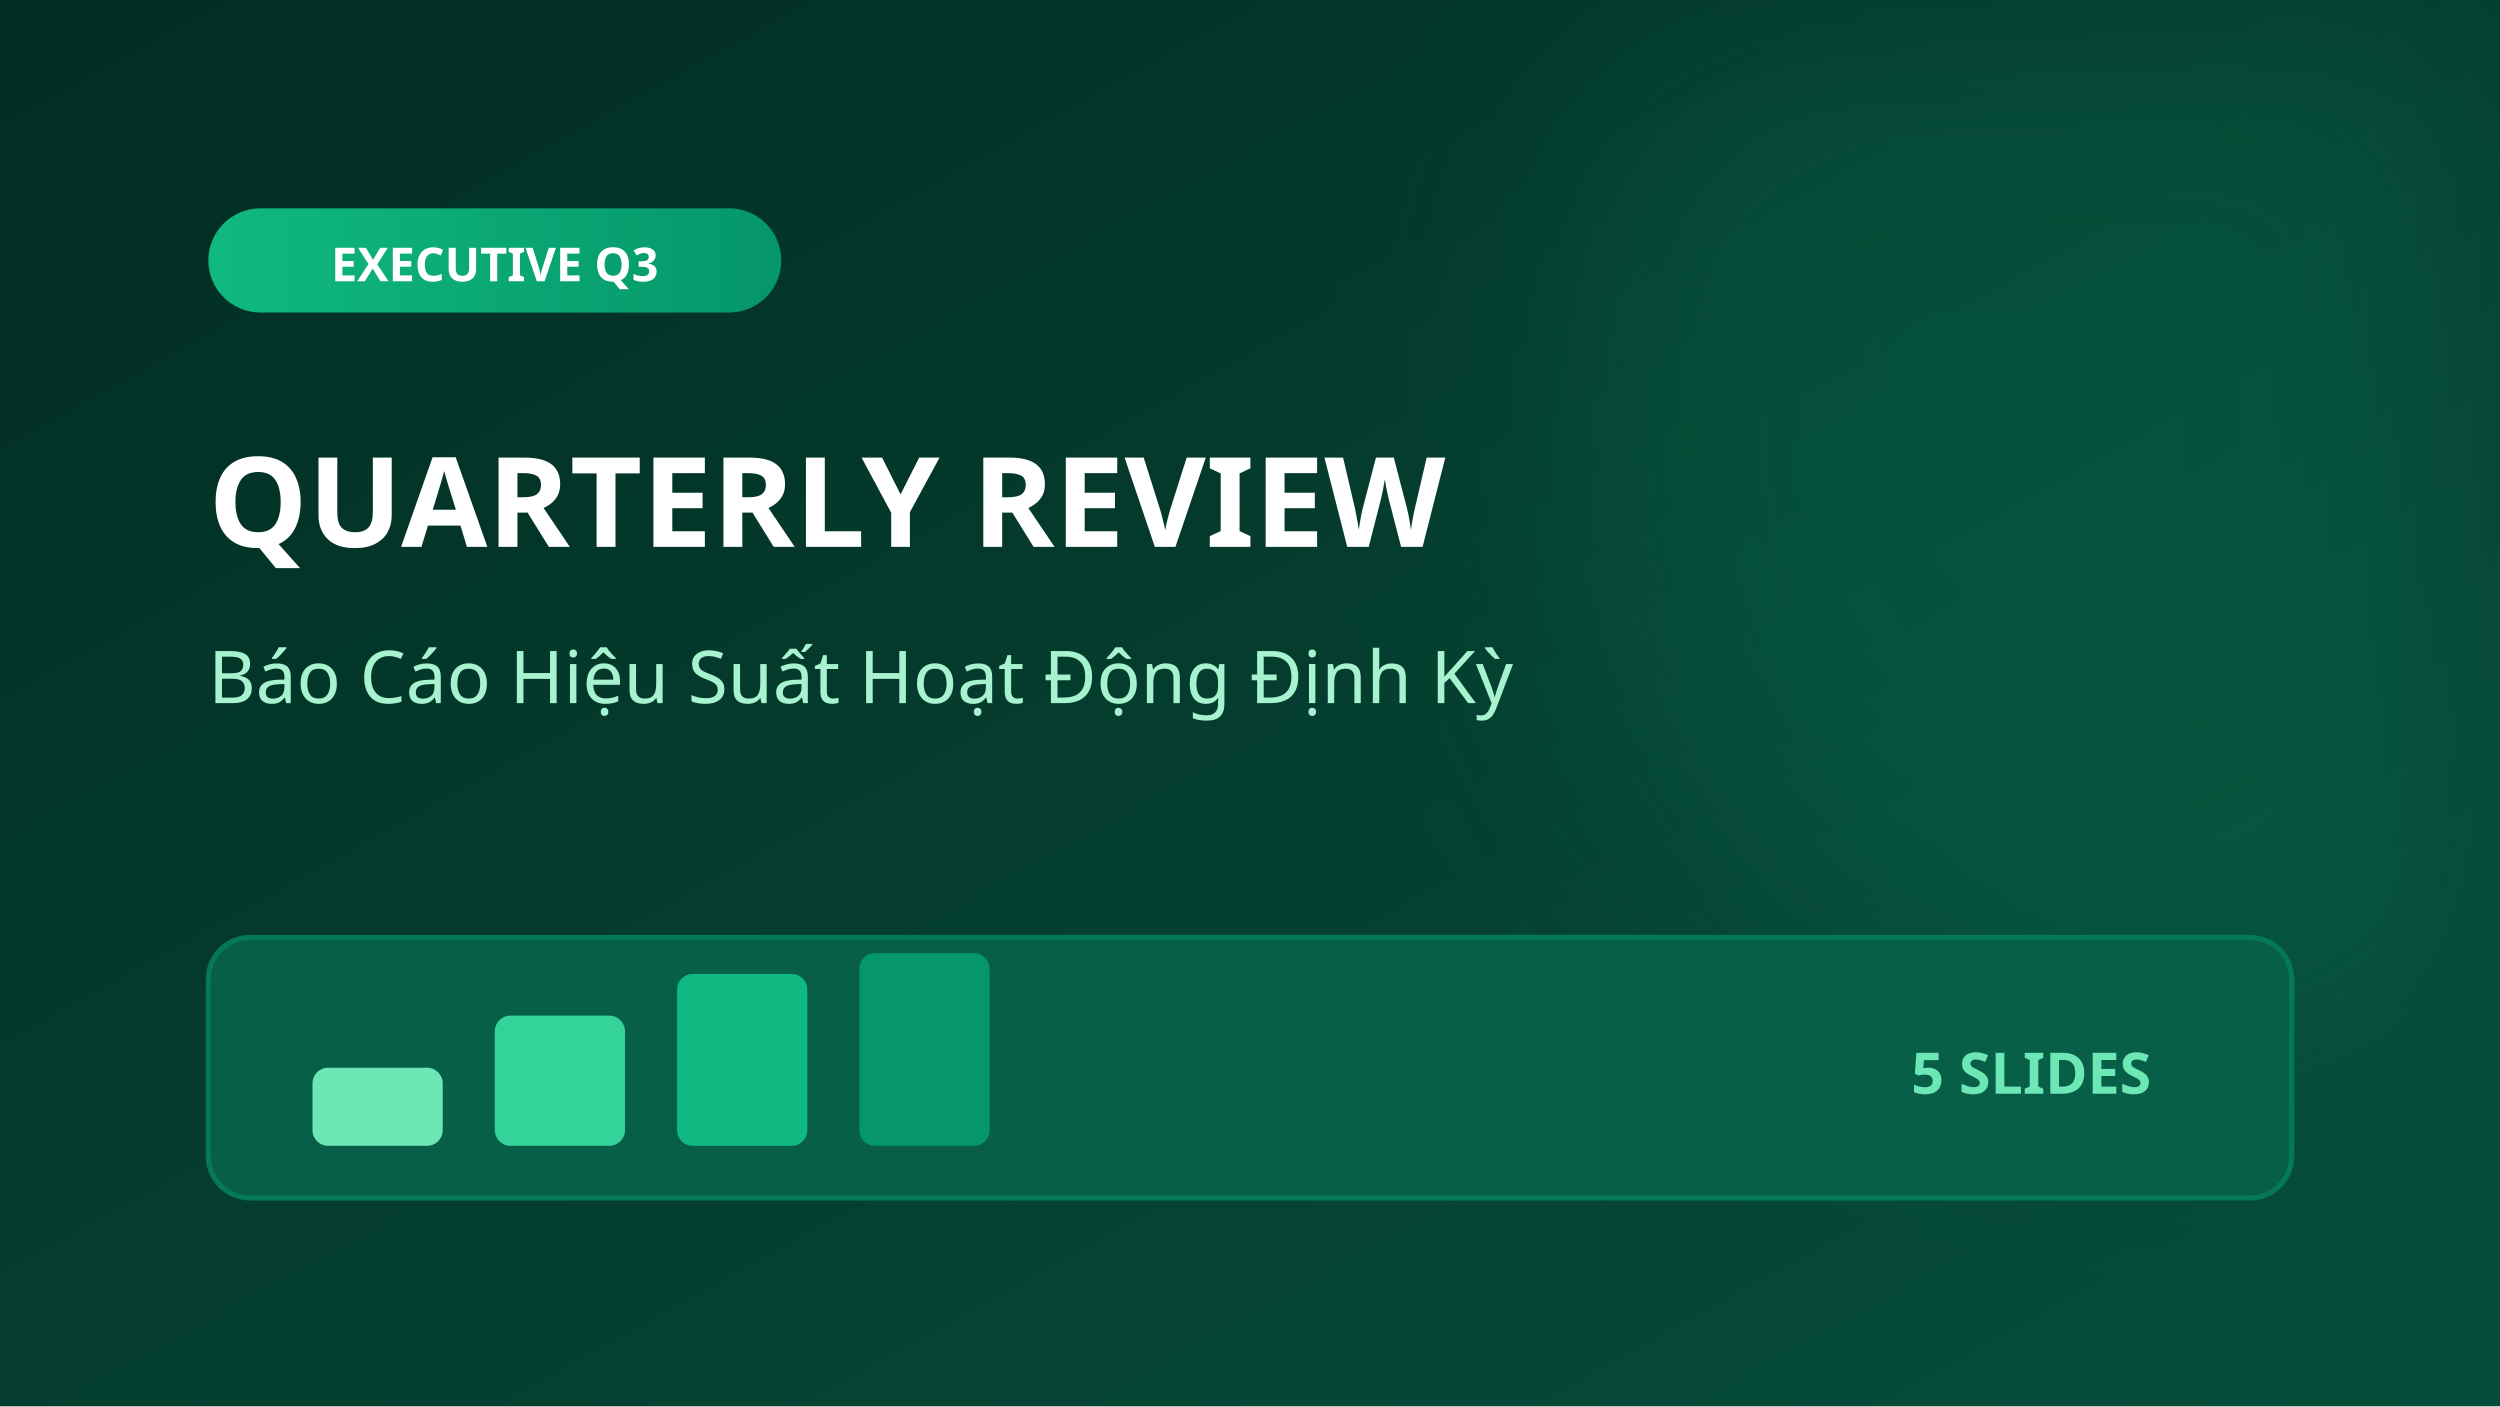
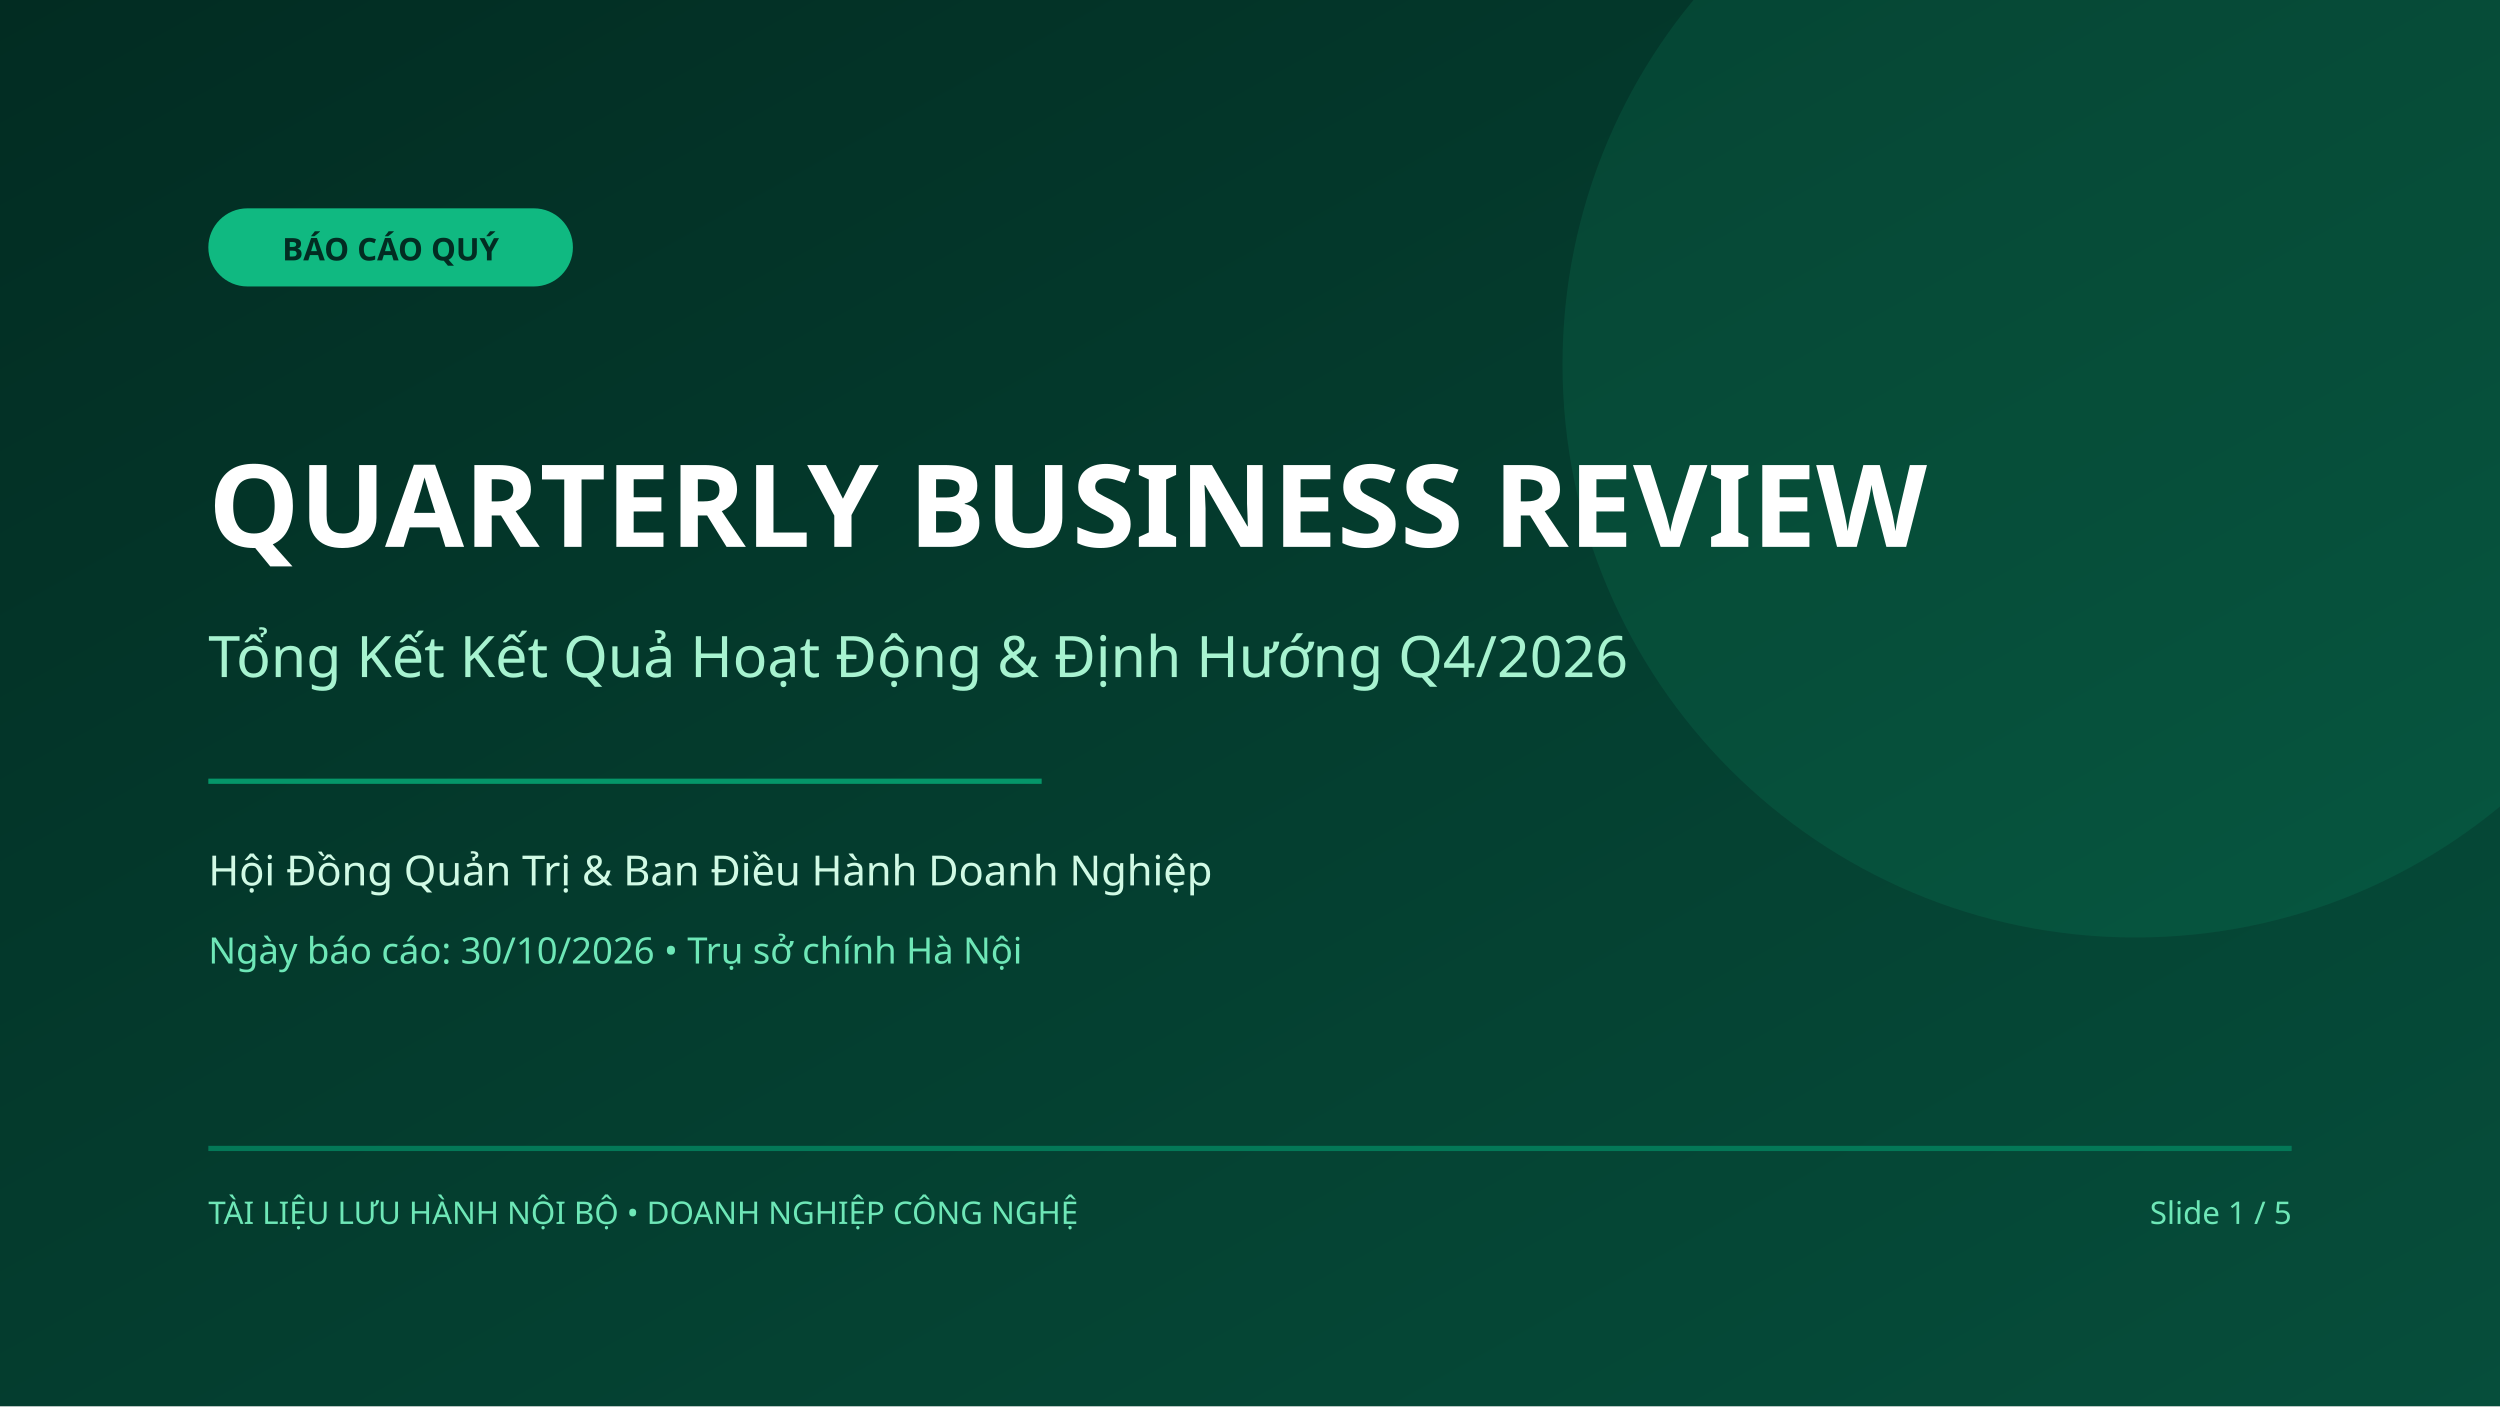
- <svg xmlns="http://www.w3.org/2000/svg" viewBox="0 0 480 270" width="100%" height="100%">
+ <svg xmlns="http://www.w3.org/2000/svg" viewBox="0 0 960 540" width="100%" height="100%">
  <defs>
-     <linearGradient id="bgGrad2" x1="0%" y1="0%" x2="100%" y2="100%">
+     <linearGradient id="qrBg" x1="0%" y1="0%" x2="100%" y2="100%">
      <stop offset="0%" stop-color="#022c22" />
      <stop offset="100%" stop-color="#064e3b" />
    </linearGradient>
-     <linearGradient id="accent2" x1="0%" y1="0%" x2="100%" y2="0%">
-       <stop offset="0%" stop-color="#10b981" />
-       <stop offset="100%" stop-color="#059669" />
-     </linearGradient>
  </defs>
-   <rect width="100%" height="100%" fill="url(#bgGrad2)" />
-   <circle cx="420" cy="80" r="120" fill="#10b981" opacity="0.15" filter="blur(25px)" />
-   <rect x="40" y="40" width="110" height="20" rx="10" fill="url(#accent2)" />
-   <text x="95" y="54" font-size="9" font-family="sans-serif" font-weight="bold" fill="#ffffff" text-anchor="middle">EXECUTIVE Q3</text>
-   <text x="40" y="105" font-size="24" font-family="sans-serif" font-weight="900" fill="#ffffff">QUARTERLY REVIEW</text>
-   <text x="40" y="135" font-size="14" font-family="sans-serif" font-weight="500" fill="#a7f3d0">Báo Cáo Hiệu Suất Hoạt Động Định Kỳ</text>
-   <rect x="40" y="180" width="400" height="50" rx="8" fill="#065f46" stroke="#047857" stroke-width="1" />
-   <rect x="60" y="205" width="25" height="15" rx="3" fill="#6ee7b7" />
-   <rect x="95" y="195" width="25" height="25" rx="3" fill="#34d399" />
-   <rect x="130" y="187" width="25" height="33" rx="3" fill="#10b981" />
-   <rect x="165" y="183" width="25" height="37" rx="3" fill="#059669" />
-   <text x="390" y="210" font-size="11" font-family="sans-serif" font-weight="bold" fill="#6ee7b7" text-anchor="middle">5 SLIDES</text>
+   <rect width="100%" height="100%" fill="url(#qrBg)" />
+   <circle cx="820" cy="140" r="220" fill="#10b981" opacity="0.12" />
+   <rect x="80" y="80" width="140" height="30" rx="15" fill="#10b981" />
+   <text x="150" y="100" font-size="12" font-family="sans-serif" font-weight="bold" fill="#022c22" text-anchor="middle">BÁO CÁO QUÝ</text>
+   <text x="80" y="210" font-size="44" font-family="sans-serif" font-weight="900" fill="#ffffff">QUARTERLY BUSINESS REVIEW</text>
+   <text x="80" y="260" font-size="22" font-family="sans-serif" font-weight="500" fill="#a7f3d0">Tổng Kết Kết Quả Hoạt Động &amp; Định Hướng Q4/2026</text>
+   <line x1="80" y1="300" x2="400" y2="300" stroke="#059669" stroke-width="2" />
+   <text x="80" y="340" font-size="16" font-family="sans-serif" fill="#d1fae5">Hội Đồng Quản Trị &amp; Ban Điều Hành Doanh Nghiệp</text>
+   <text x="80" y="370" font-size="14" font-family="sans-serif" fill="#6ee7b7">Ngày báo cáo: 30/10/2026 • Trụ sở chính Hà Nội</text>
+   <rect x="80" y="440" width="800" height="2" fill="#047857" />
+   <text x="80" y="470" font-size="12" font-family="sans-serif" fill="#6ee7b7">TÀI LIỆU LƯU HÀNH NỘI BỘ • DOANH NGHIỆP CÔNG NGHỆ</text>
+   <text x="880" y="470" font-size="12" font-family="sans-serif" fill="#6ee7b7" text-anchor="end">Slide 1 / 5</text>
</svg>
